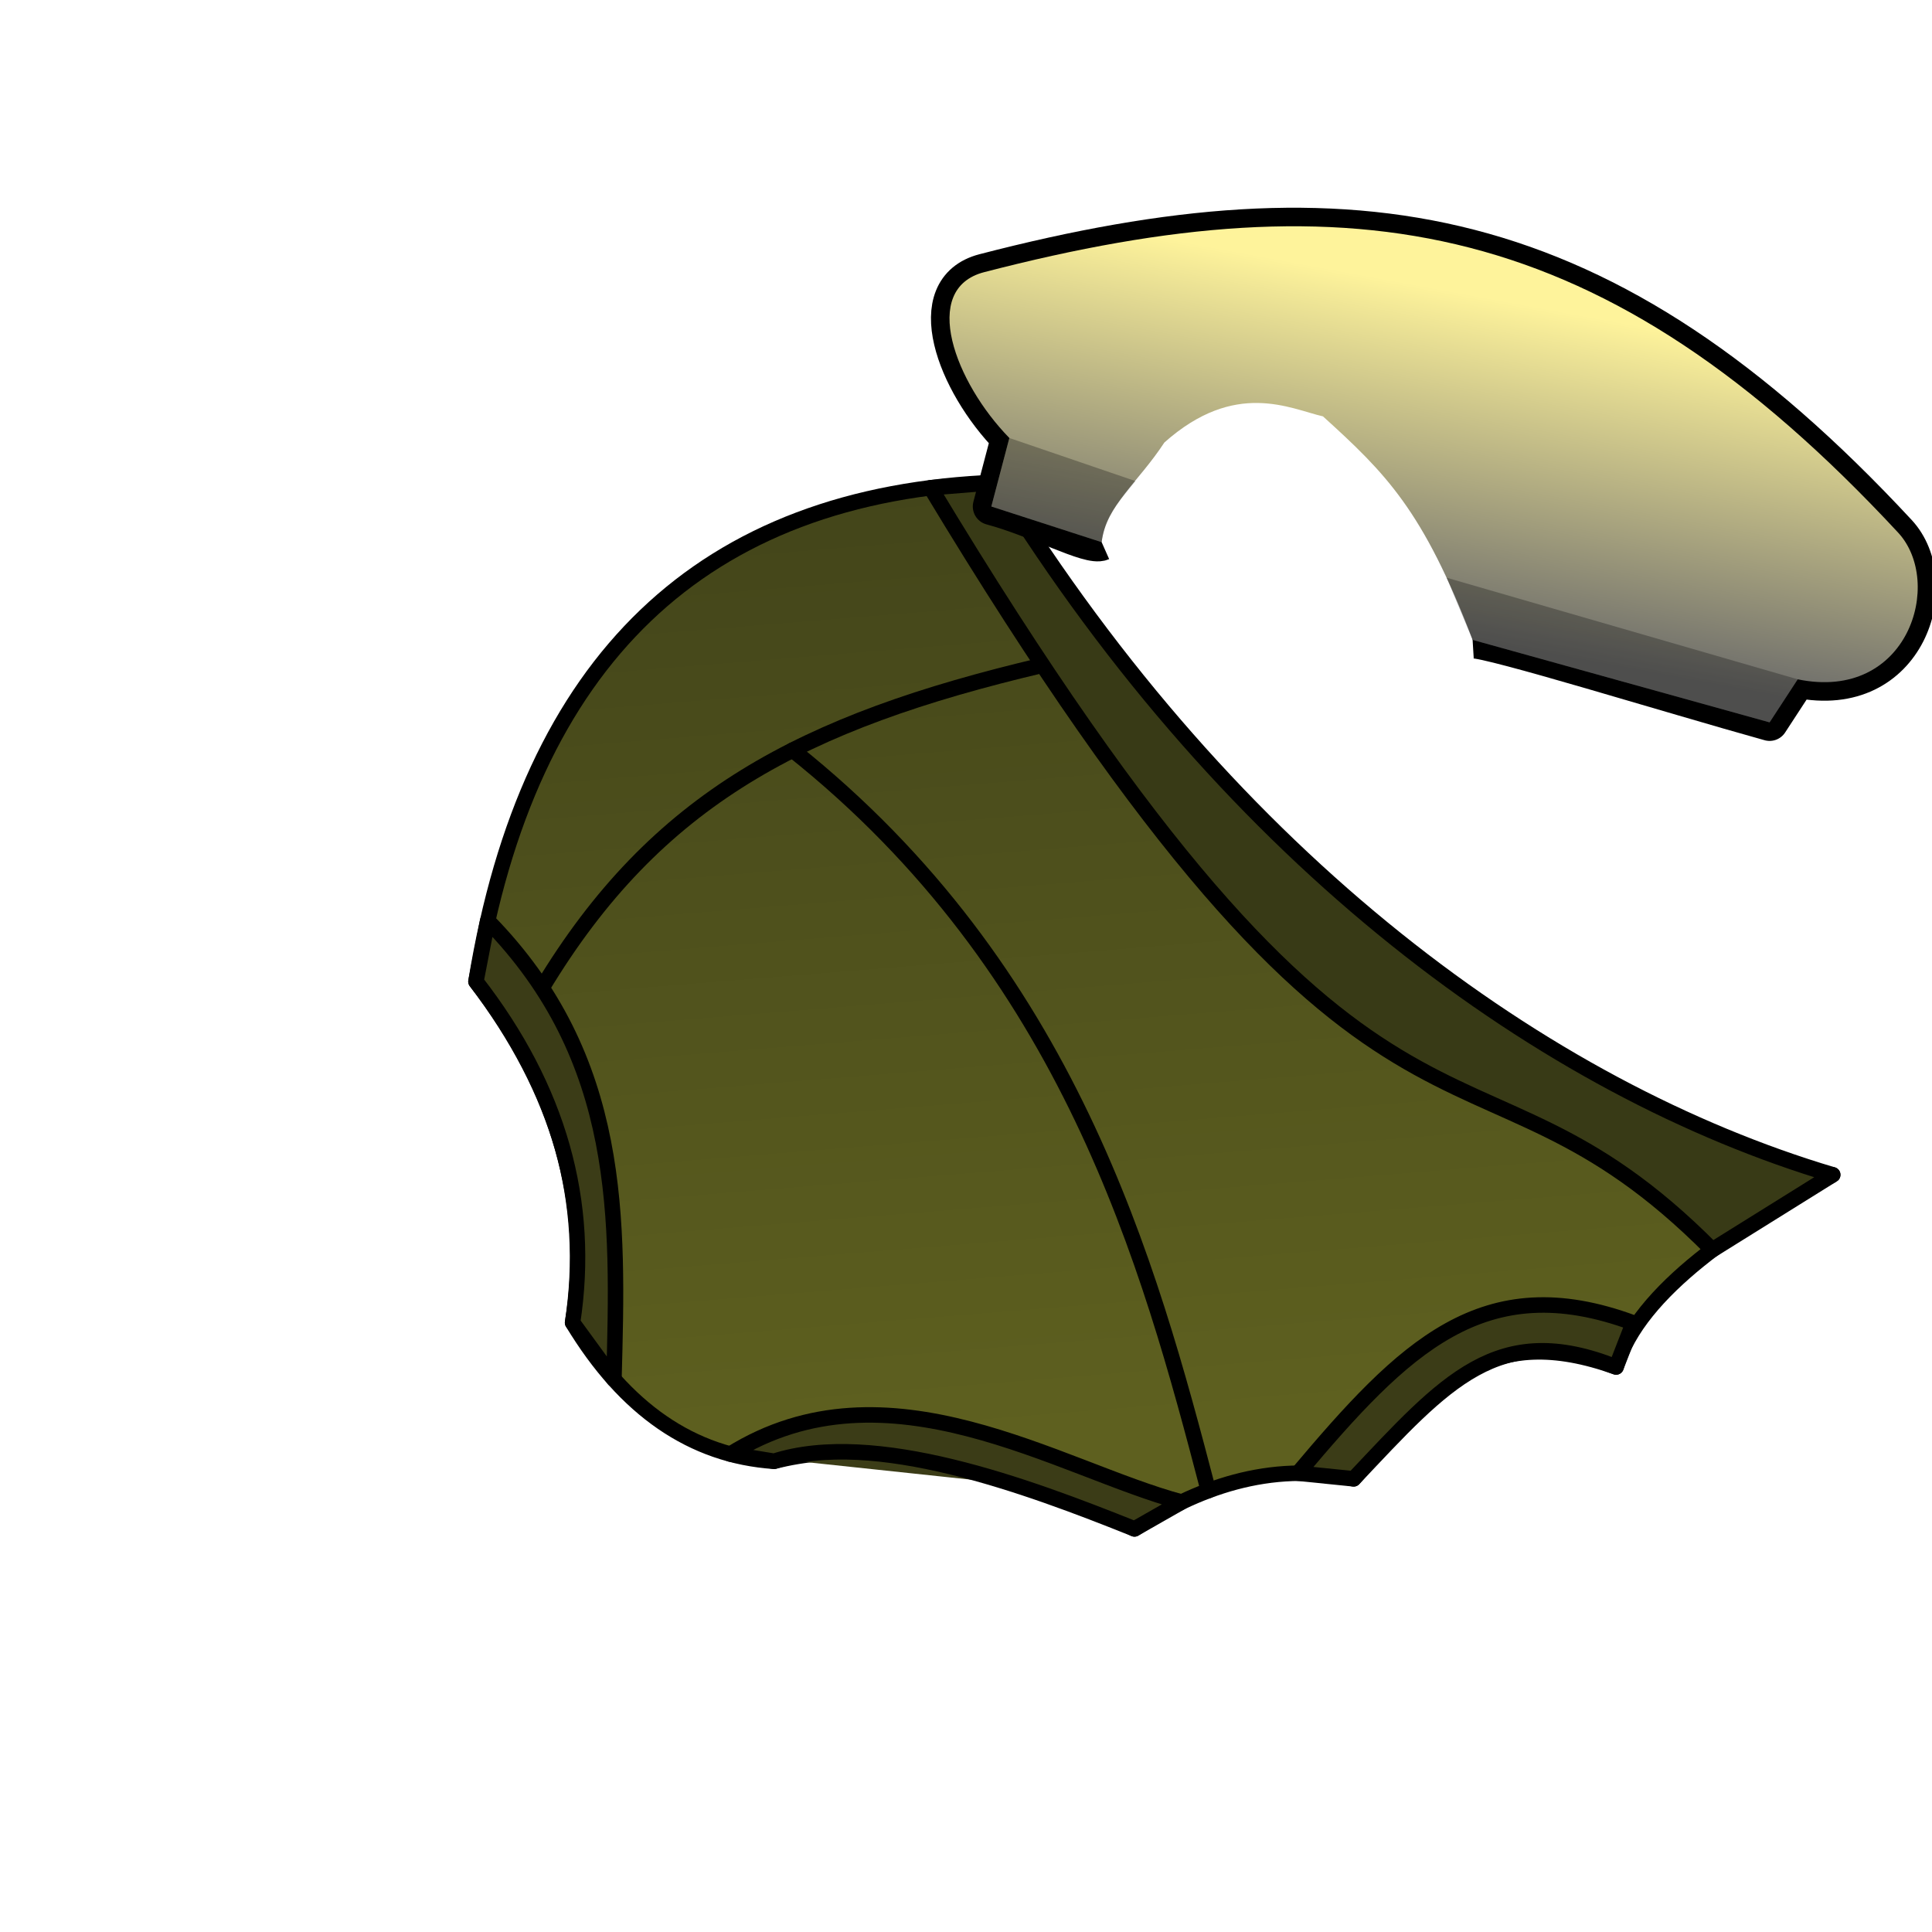
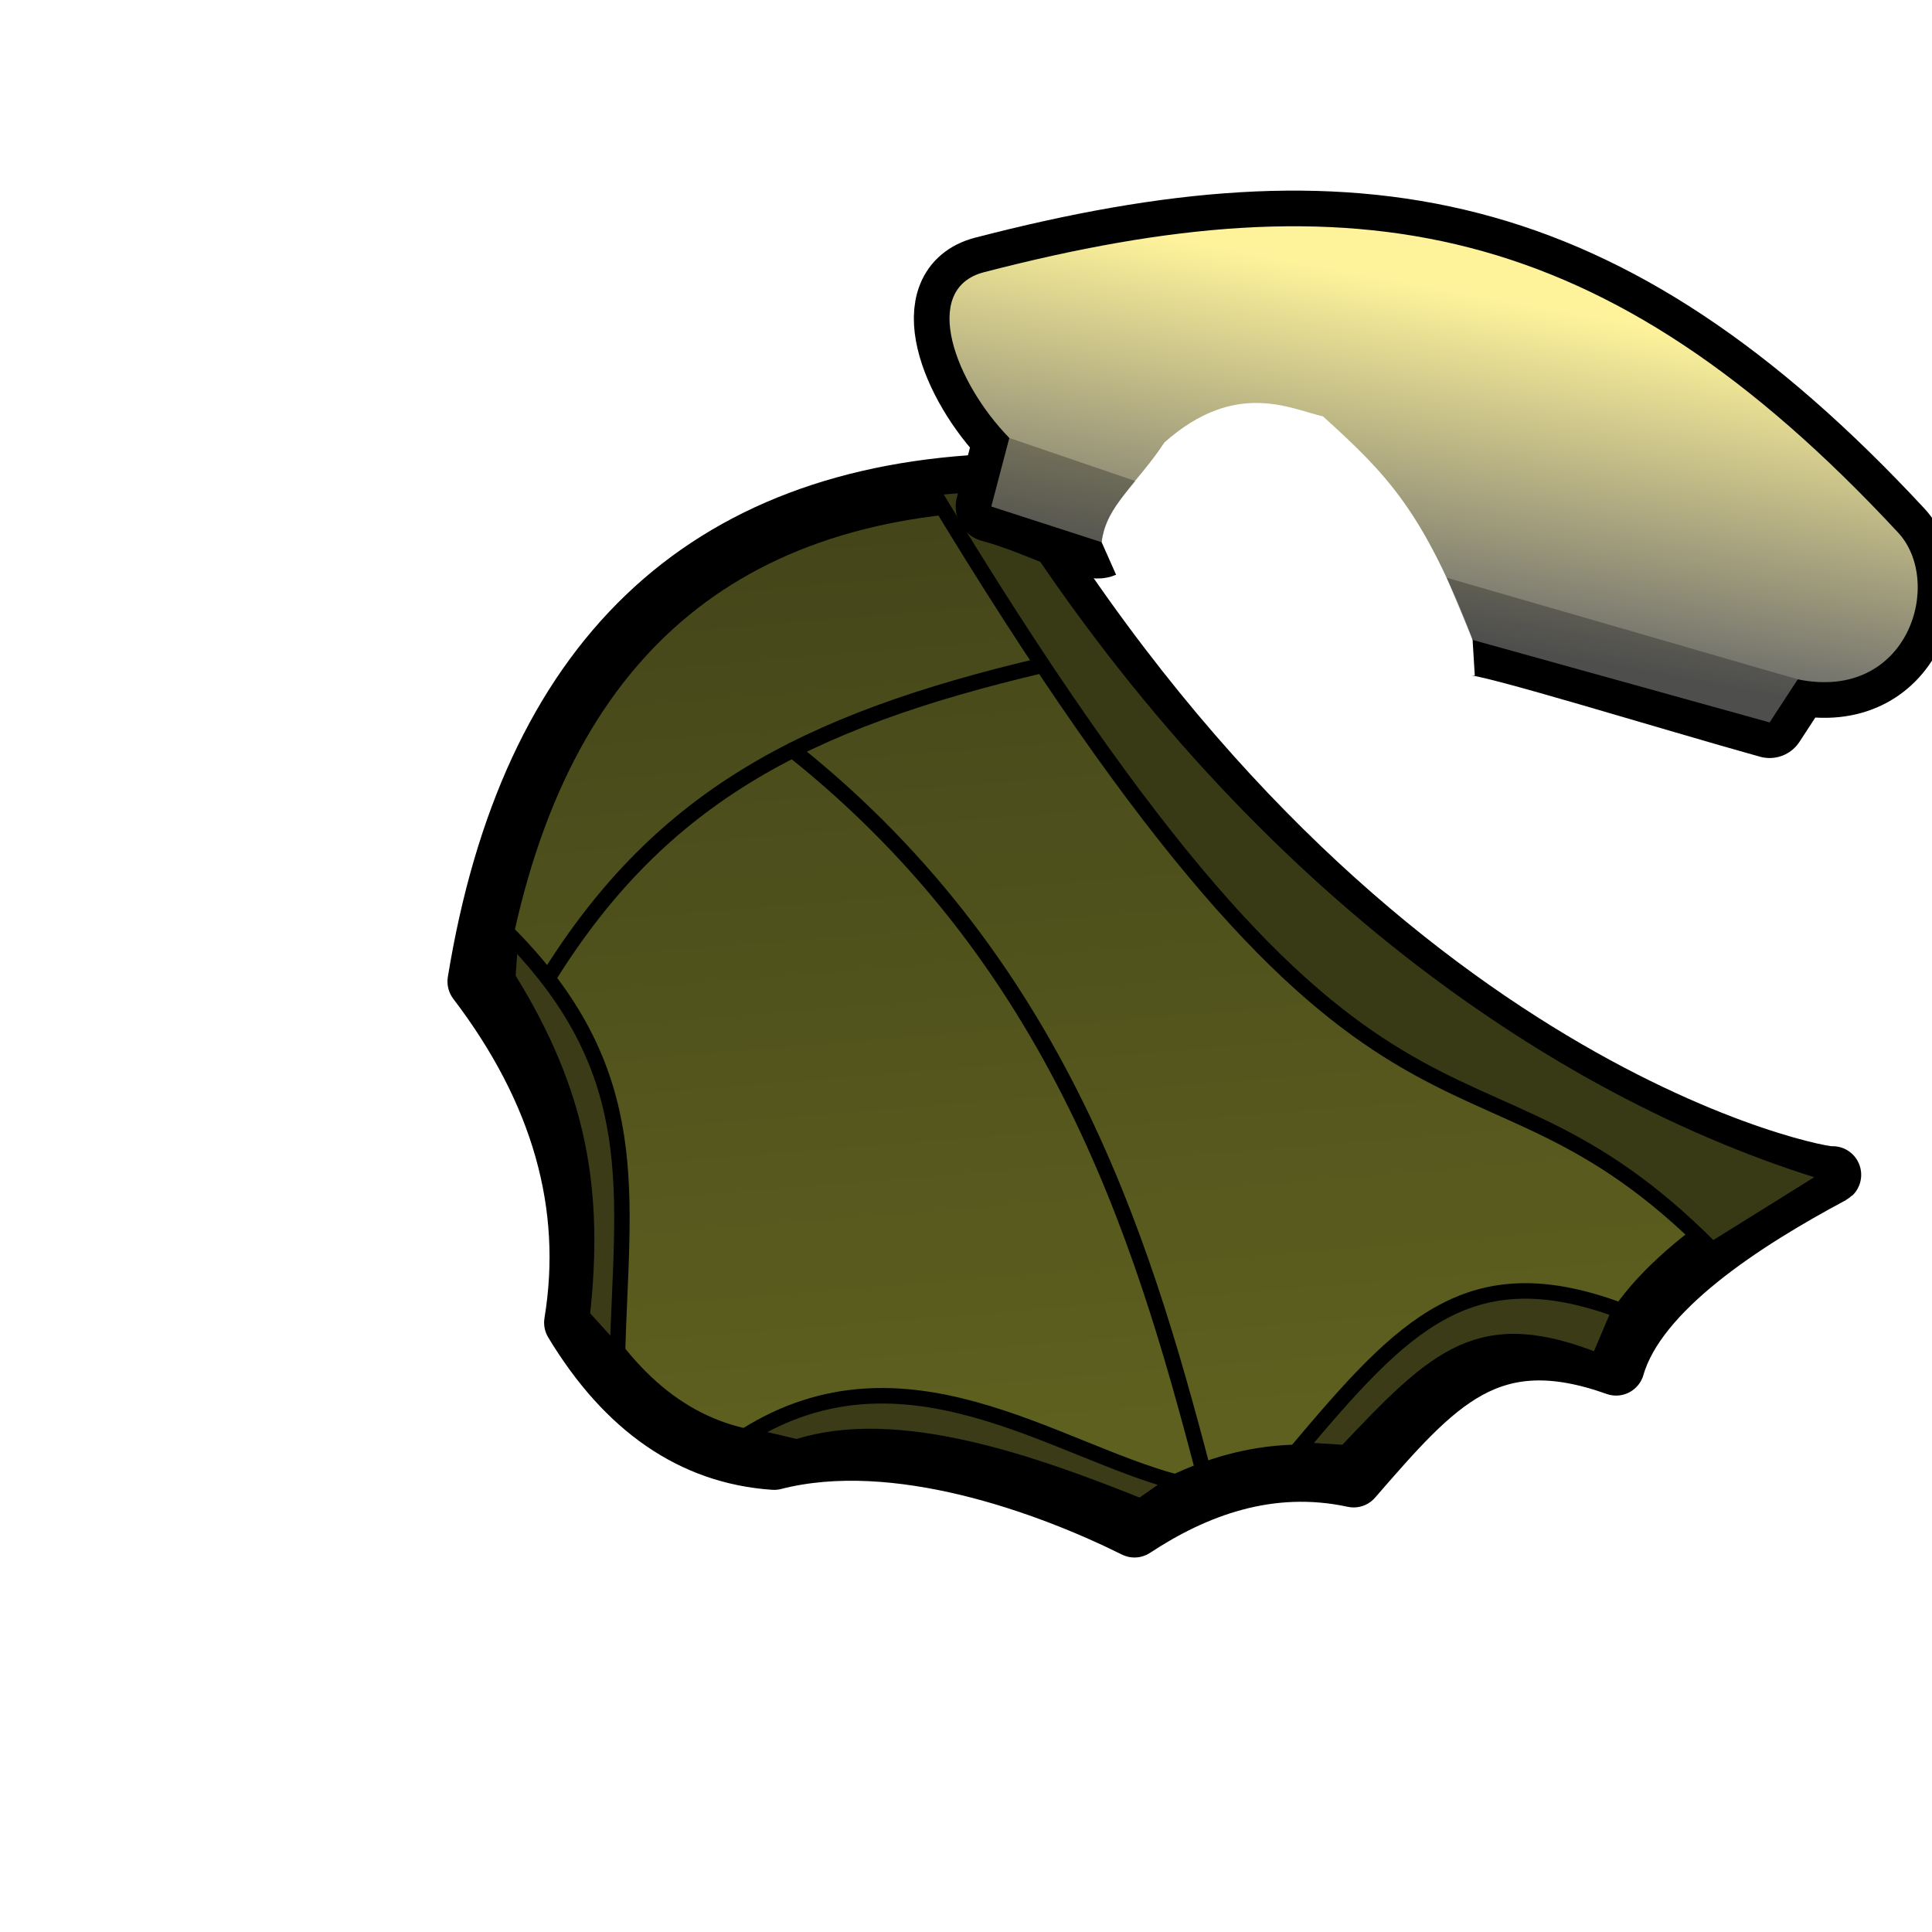
<svg xmlns="http://www.w3.org/2000/svg" xmlns:xlink="http://www.w3.org/1999/xlink" width="512" height="512" viewBox="0 0 135.467 135.467" version="1.1" id="svg1" xml:space="preserve">
  <defs id="defs1">
    <linearGradient id="linearGradient10">
      <stop style="stop-color:#43451a;stop-opacity:1;" offset="0" id="stop11" />
      <stop style="stop-color:#5e601f;stop-opacity:1;" offset="1" id="stop12" />
    </linearGradient>
    <linearGradient xlink:href="#linearGradient10" id="linearGradient12" x1="72.565" y1="36.104" x2="77.482" y2="97.153" gradientUnits="userSpaceOnUse" />
    <linearGradient xlink:href="#linearGradient1" id="linearGradient2" x1="107.578" y1="21.472" x2="103.255" y2="44.866" gradientUnits="userSpaceOnUse" />
    <linearGradient id="linearGradient1">
      <stop style="stop-color:#fef39b;stop-opacity:1;" offset="0" id="stop1" />
      <stop style="stop-color:#6b6b6a;stop-opacity:1;" offset="1" id="stop2" />
    </linearGradient>
  </defs>
  <g id="layer1">
    <g id="g1">
      <g id="g2" transform="matrix(1.083039,0,0,1.087985,-8.634163,-5.463218)">
-         <path style="fill:url(#linearGradient12);fill-opacity:1;stroke:#000000;stroke-width:1;stroke-linecap:round;stroke-linejoin:round;stroke-dasharray:none;stroke-opacity:1" d="m 72.565,36.104 c 23.926,39.481 53.771,44.897 54.061,44.63 -5.719,3.038 -12.595,7.441 -14.025,12.386 -8.222,-2.919 -11.63,1.071 -16.992,7.208 -5.467,-1.174 -10.263,0.651 -14.189,3.227 C 75.88,100.814 66.012,97.171 58.088,99.197 52.786,98.839 48.437,95.86 45.041,90.26 46.292,82.694 44.207,75.366 38.785,68.276 42.181,47.543 53.441,36.819 72.565,36.104 Z" id="path1" />
+         <path style="fill:url(#linearGradient12);fill-opacity:1;stroke:#000000;stroke-width:3.685;stroke-linecap:round;stroke-linejoin:round;stroke-dasharray:none;stroke-opacity:1" d="m 72.565,36.104 c 23.926,39.481 53.771,44.897 54.061,44.63 -5.719,3.038 -12.595,7.441 -14.025,12.386 -8.222,-2.919 -11.63,1.071 -16.992,7.208 -5.467,-1.174 -10.263,0.651 -14.189,3.227 C 75.88,100.814 66.012,97.171 58.088,99.197 52.786,98.839 48.437,95.86 45.041,90.26 46.292,82.694 44.207,75.366 38.785,68.276 42.181,47.543 53.441,36.819 72.565,36.104 Z" id="path1" />
        <path style="fill:#383a16;fill-opacity:1;stroke:#000000;stroke-width:1;stroke-linecap:round;stroke-linejoin:round;stroke-dasharray:none;stroke-opacity:1" d="M 68.222,36.455 C 97.588,84.965 102.628,69.3 118.827,85.572 L 126.626,80.734 C 108.05,75.223 87.829,60.62 72.565,36.104 Z" id="path12" />
        <path style="fill:none;fill-opacity:1;stroke:#000000;stroke-width:1;stroke-linecap:round;stroke-linejoin:round;stroke-dasharray:none;stroke-opacity:1" d="m 75.435,47.901 c -15.489,3.637 -24.983,8.569 -32.37,20.785" id="path13" />
        <path style="fill:none;fill-opacity:1;stroke:#000000;stroke-width:1;stroke-linecap:round;stroke-linejoin:round;stroke-dasharray:none;stroke-opacity:1" d="m 59.29,53.364 c 17.92,14.199 23.059,33.035 26.913,47.725" id="path17" />
-         <path id="path20" style="fill:#3b3c17;fill-opacity:1;stroke:#000000;stroke-width:1;stroke-linecap:round;stroke-linejoin:round;stroke-dasharray:none;stroke-opacity:1" d="m 38.785,68.276 c 5.359,6.872 7.444,14.2 6.256,21.984 l 2.679,3.657 c 0.279,-10.315 0.615,-20.638 -8.172,-29.558 z" />
-         <path id="path21" style="fill:#3b3c17;fill-opacity:1;stroke:#000000;stroke-width:1;stroke-linecap:round;stroke-linejoin:round;stroke-dasharray:none;stroke-opacity:1" d="m 55.256,98.732 2.832,0.464 c 6.477,-2.075 16.345,1.568 23.332,4.358 l 3.049,-1.73 M 55.256,98.732 c 10.2,-6.328 21.293,0.986 29.213,3.092" />
-         <path id="path22" style="fill:#3b3c17;fill-opacity:1;stroke:#000000;stroke-width:1;stroke-linecap:round;stroke-linejoin:round;stroke-dasharray:none;stroke-opacity:1" d="m 113.711,90.278 -1.11,2.841 C 104.957,90.072 101.548,94.063 95.609,100.327 l -3.603,-0.363 c 6.852,-8.098 11.993,-13.265 21.705,-9.686" />
+         <path id="path20" style="fill:#3b3c17;fill-opacity:1;stroke:#000000;stroke-width:1;stroke-linecap:round;stroke-linejoin:round;stroke-dasharray:none;stroke-opacity:1" d="m 40.848,68.029 c 4.659,7.453 5.708,13.783 4.812,21.799 l 2.285,2.514 c 0.279,-10.315 1.875,-18.079 -6.912,-26.999 z" />
+         <path id="path21" style="fill:#3b3c17;fill-opacity:1;stroke:#000000;stroke-width:1;stroke-linecap:round;stroke-linejoin:round;stroke-dasharray:none;stroke-opacity:1" d="M 81.812,102.097 C 74.825,99.307 66.047,96.201 59.571,98.276 l -3.264,-0.763 c 10.2,-6.328 19.851,0.912 27.771,3.018 z" />
+         <path id="path22" style="fill:#3b3c17;fill-opacity:1;stroke:#000000;stroke-width:1;stroke-linecap:round;stroke-linejoin:round;stroke-dasharray:none;stroke-opacity:1" d="M 111.438,92.743 C 103.793,89.696 101.023,92.379 95.084,98.643 L 92.006,98.455 C 98.859,90.357 103.124,85.886 112.836,89.465 Z" />
      </g>
-       <path style="display:inline;fill:none;stroke:#000000;stroke-width:2.6;stroke-linecap:butt;stroke-linejoin:round;stroke-dasharray:none" d="m 103.255,44.866 c 1.227,-0.075 13.883,3.856 20.825,5.785 l 1.97,-3.019 c 7.751,1.601 10.284,-6.798 7.035,-10.294 C 112.49,15.172 94.985,12.346 69.005,19.084 c -4.524,1.173 -2.022,7.751 1.769,11.627 l -1.264,4.803 c 3.244,0.864 6.871,2.884 7.734,2.501" id="path1-5" />
+       <path style="display:inline;fill:none;stroke:#000000;stroke-width:5;stroke-linecap:butt;stroke-linejoin:round;stroke-dasharray:none" d="m 103.255,44.866 c 1.227,-0.075 13.883,3.856 20.825,5.785 l 1.97,-3.019 c 7.751,1.601 10.284,-6.798 7.035,-10.294 C 112.49,15.172 94.985,12.346 69.005,19.084 c -4.524,1.173 -2.022,7.751 1.769,11.627 l -1.264,4.803 c 3.244,0.864 6.871,2.884 7.734,2.501" id="path1-5" />
      <path style="display:inline;fill:url(#linearGradient2);stroke:none;stroke-width:2.3;stroke-linecap:round;stroke-linejoin:round;stroke-dasharray:none" d="m 103.255,44.866 20.825,5.785 1.97,-3.019 c 7.751,1.601 10.284,-6.798 7.035,-10.294 C 112.49,15.172 94.985,12.346 69.005,19.084 c -4.524,1.173 -2.022,7.751 1.769,11.627 l -1.264,4.803 7.734,2.501 c 0.315,-2.576 2.545,-4.155 4.398,-6.987 4.971,-4.423 8.826,-2.359 11.122,-1.833 4.394,3.988 7.016,6.568 10.49,15.671 z" id="path1-6" />
      <path style="display:inline;fill:#000000;fill-opacity:0.273;stroke:none;stroke-width:1;stroke-linecap:round;stroke-linejoin:round" d="m 77.245,38.014 c 0.226,-1.665 0.842,-2.414 2.366,-4.284 l -8.837,-3.019 -1.264,4.803 z" id="path2" />
      <path style="display:inline;fill:#000000;fill-opacity:0.273;stroke:none;stroke-width:1;stroke-linecap:round;stroke-linejoin:round" d="m 126.049,47.632 -24.617,-7.125 1.823,4.359 20.825,5.785 z" id="path3" />
    </g>
    <g id="g3" style="display:none">
      <rect style="display:inline;fill:#000000;fill-opacity:1;stroke-width:2.6;stroke-linecap:round;stroke-linejoin:round" id="rect3" width="135.467" height="135.467" x="0" y="0" />
      <path style="display:inline;fill:none;stroke:#000000;stroke-width:2.6;stroke-linecap:butt;stroke-linejoin:round;stroke-dasharray:none" d="m 103.255,44.866 c 1.227,-0.075 13.883,3.856 20.825,5.785 l 1.97,-3.019 c 7.751,1.601 10.284,-6.798 7.035,-10.294 C 112.49,15.172 94.985,12.346 69.005,19.084 c -4.524,1.173 -2.022,7.751 1.769,11.627 l -1.264,4.803 c 3.244,0.864 6.871,2.884 7.734,2.501" id="path1-5-7" />
      <path style="display:inline;fill:#ff0000;fill-opacity:1;stroke:none;stroke-width:2.3;stroke-linecap:round;stroke-linejoin:round;stroke-dasharray:none" d="m 103.255,44.866 20.825,5.785 1.97,-3.019 c 7.751,1.601 10.284,-6.798 7.035,-10.294 C 112.49,15.172 94.985,12.346 69.005,19.084 c -4.524,1.173 -2.022,7.751 1.769,11.627 l -1.264,4.803 7.734,2.501 c 0.315,-2.576 2.545,-4.155 4.398,-6.987 4.971,-4.423 8.826,-2.359 11.122,-1.833 4.394,3.988 7.016,6.568 10.49,15.671 z" id="path1-6-1" />
      <path style="display:inline;fill:#000000;fill-opacity:0.273;stroke:none;stroke-width:1;stroke-linecap:round;stroke-linejoin:round" d="m 77.245,38.014 c 0.226,-1.665 0.842,-2.414 2.366,-4.284 l -8.837,-3.019 -1.264,4.803 z" id="path2-1" />
      <path style="display:inline;fill:#000000;fill-opacity:0.273;stroke:none;stroke-width:1;stroke-linecap:round;stroke-linejoin:round" d="m 126.049,47.632 -24.617,-7.125 1.823,4.359 20.825,5.785 z" id="path3-5" />
    </g>
  </g>
</svg>
